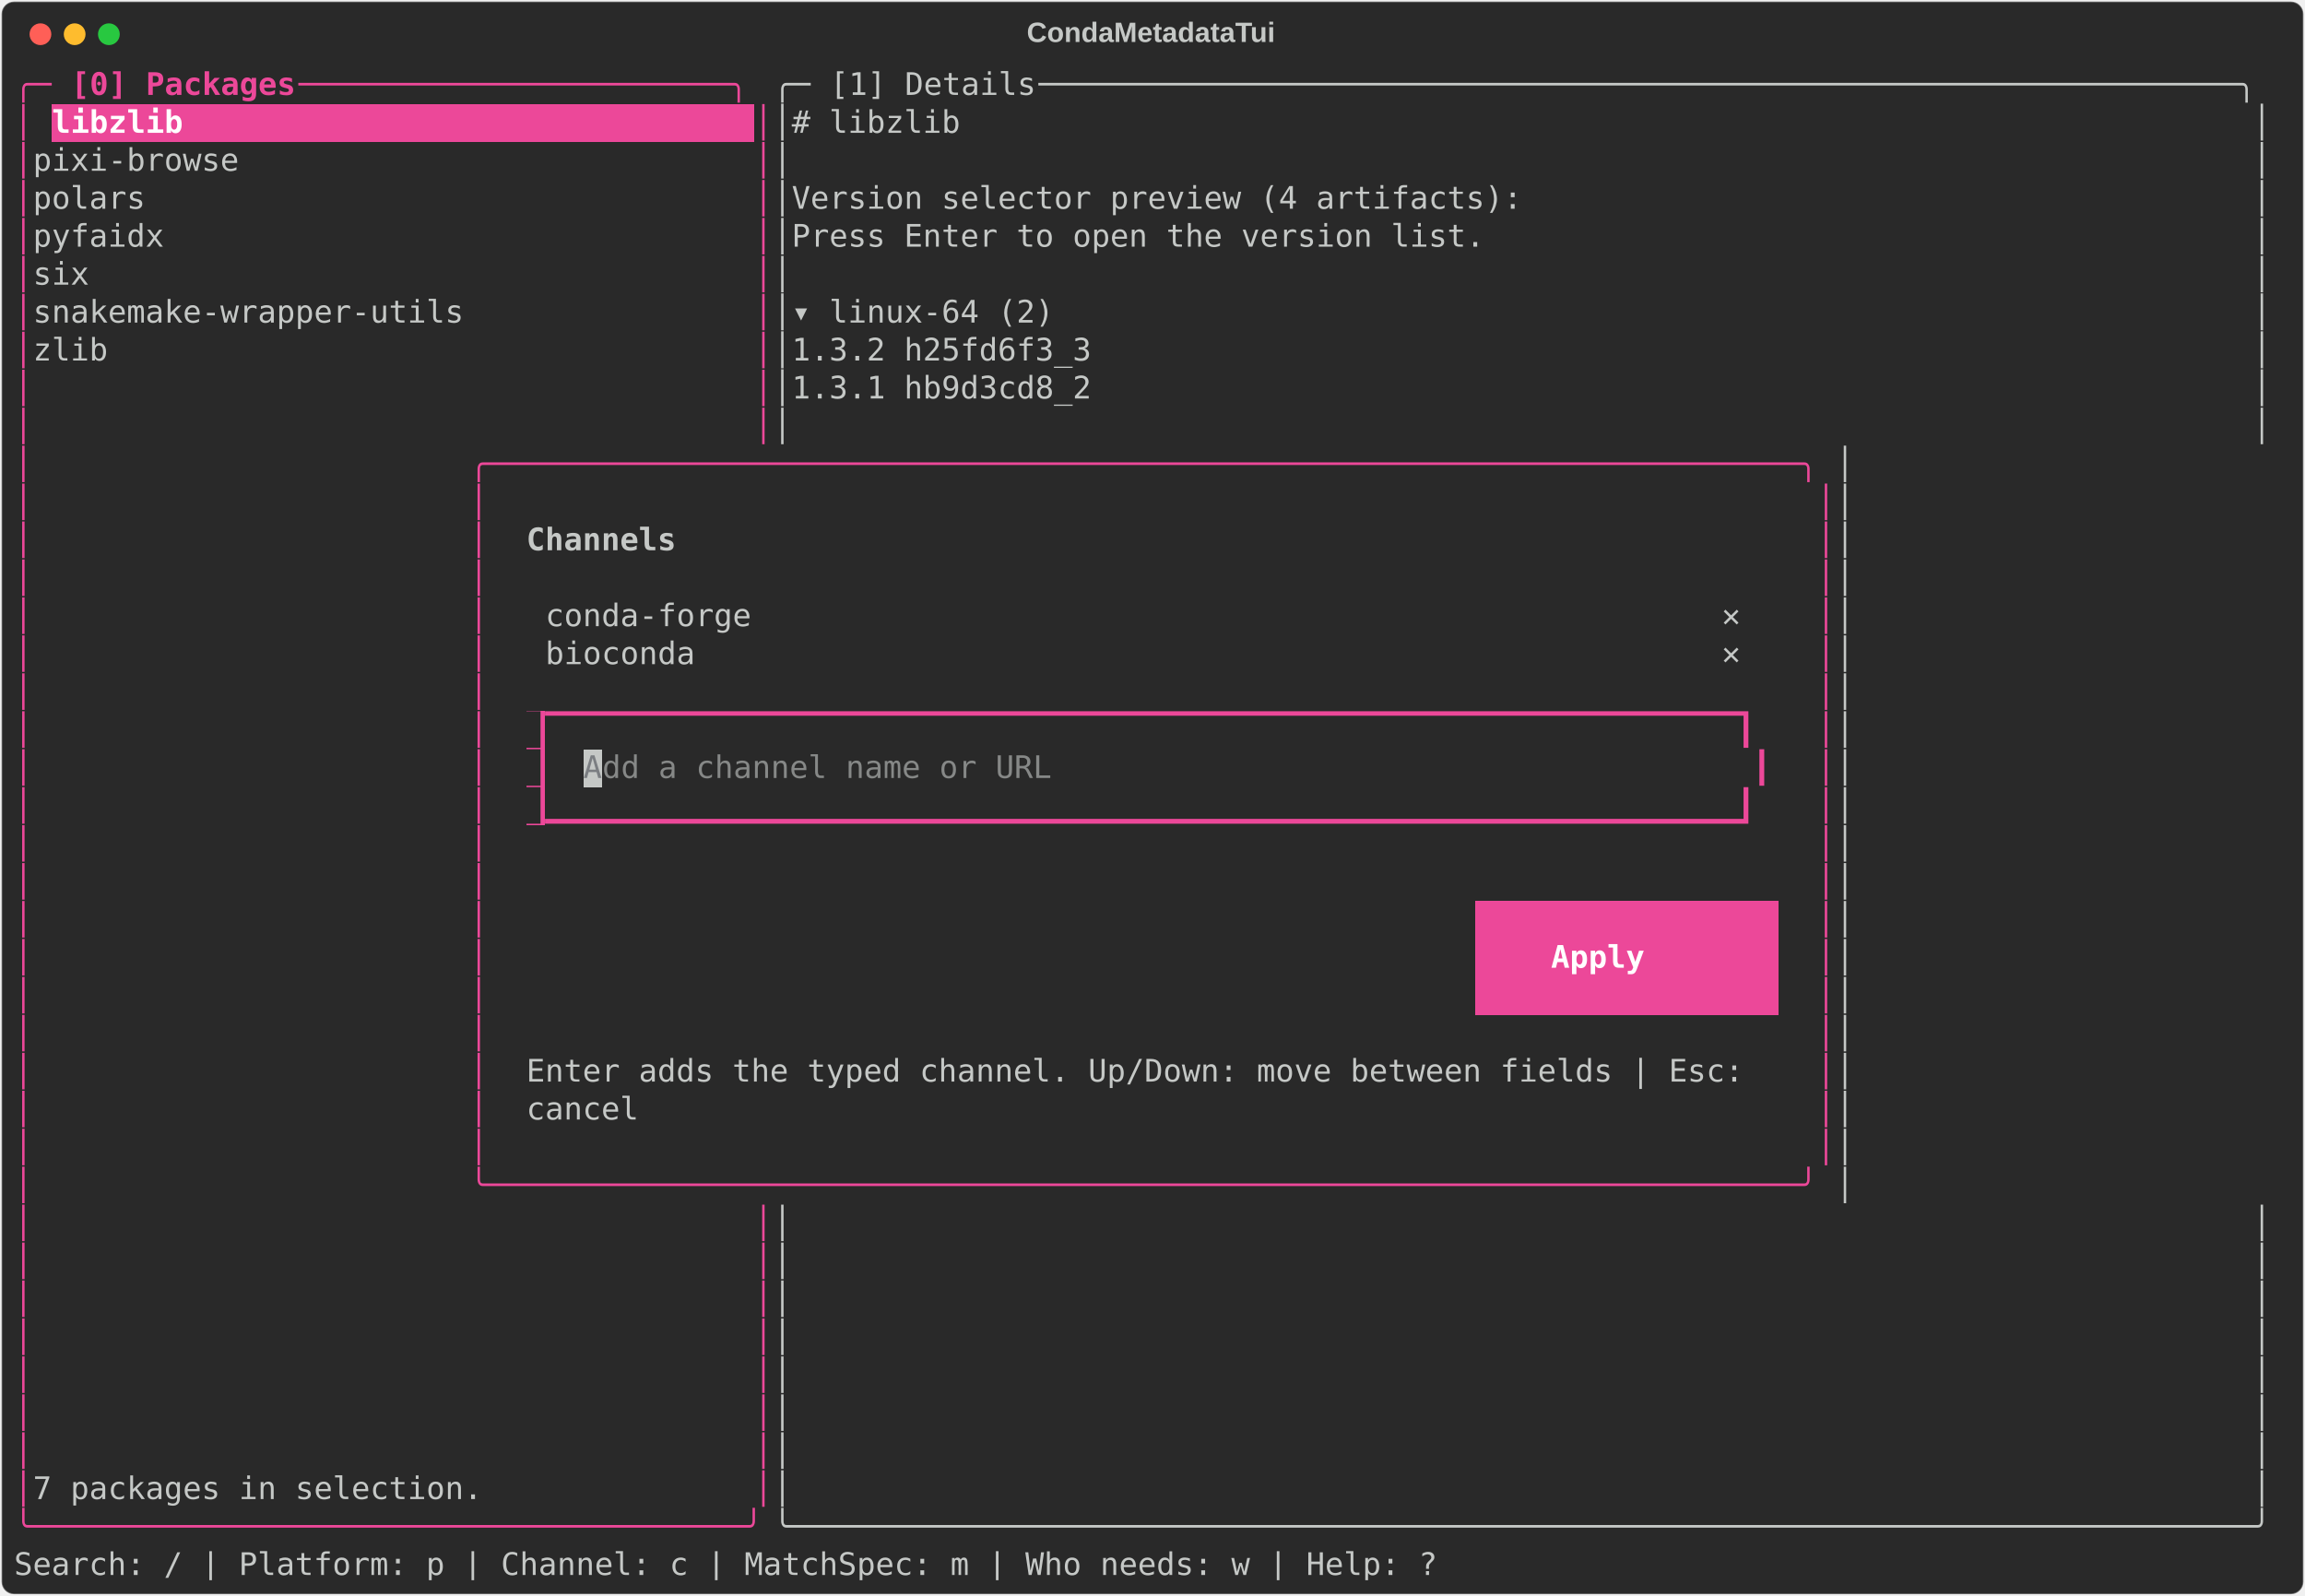
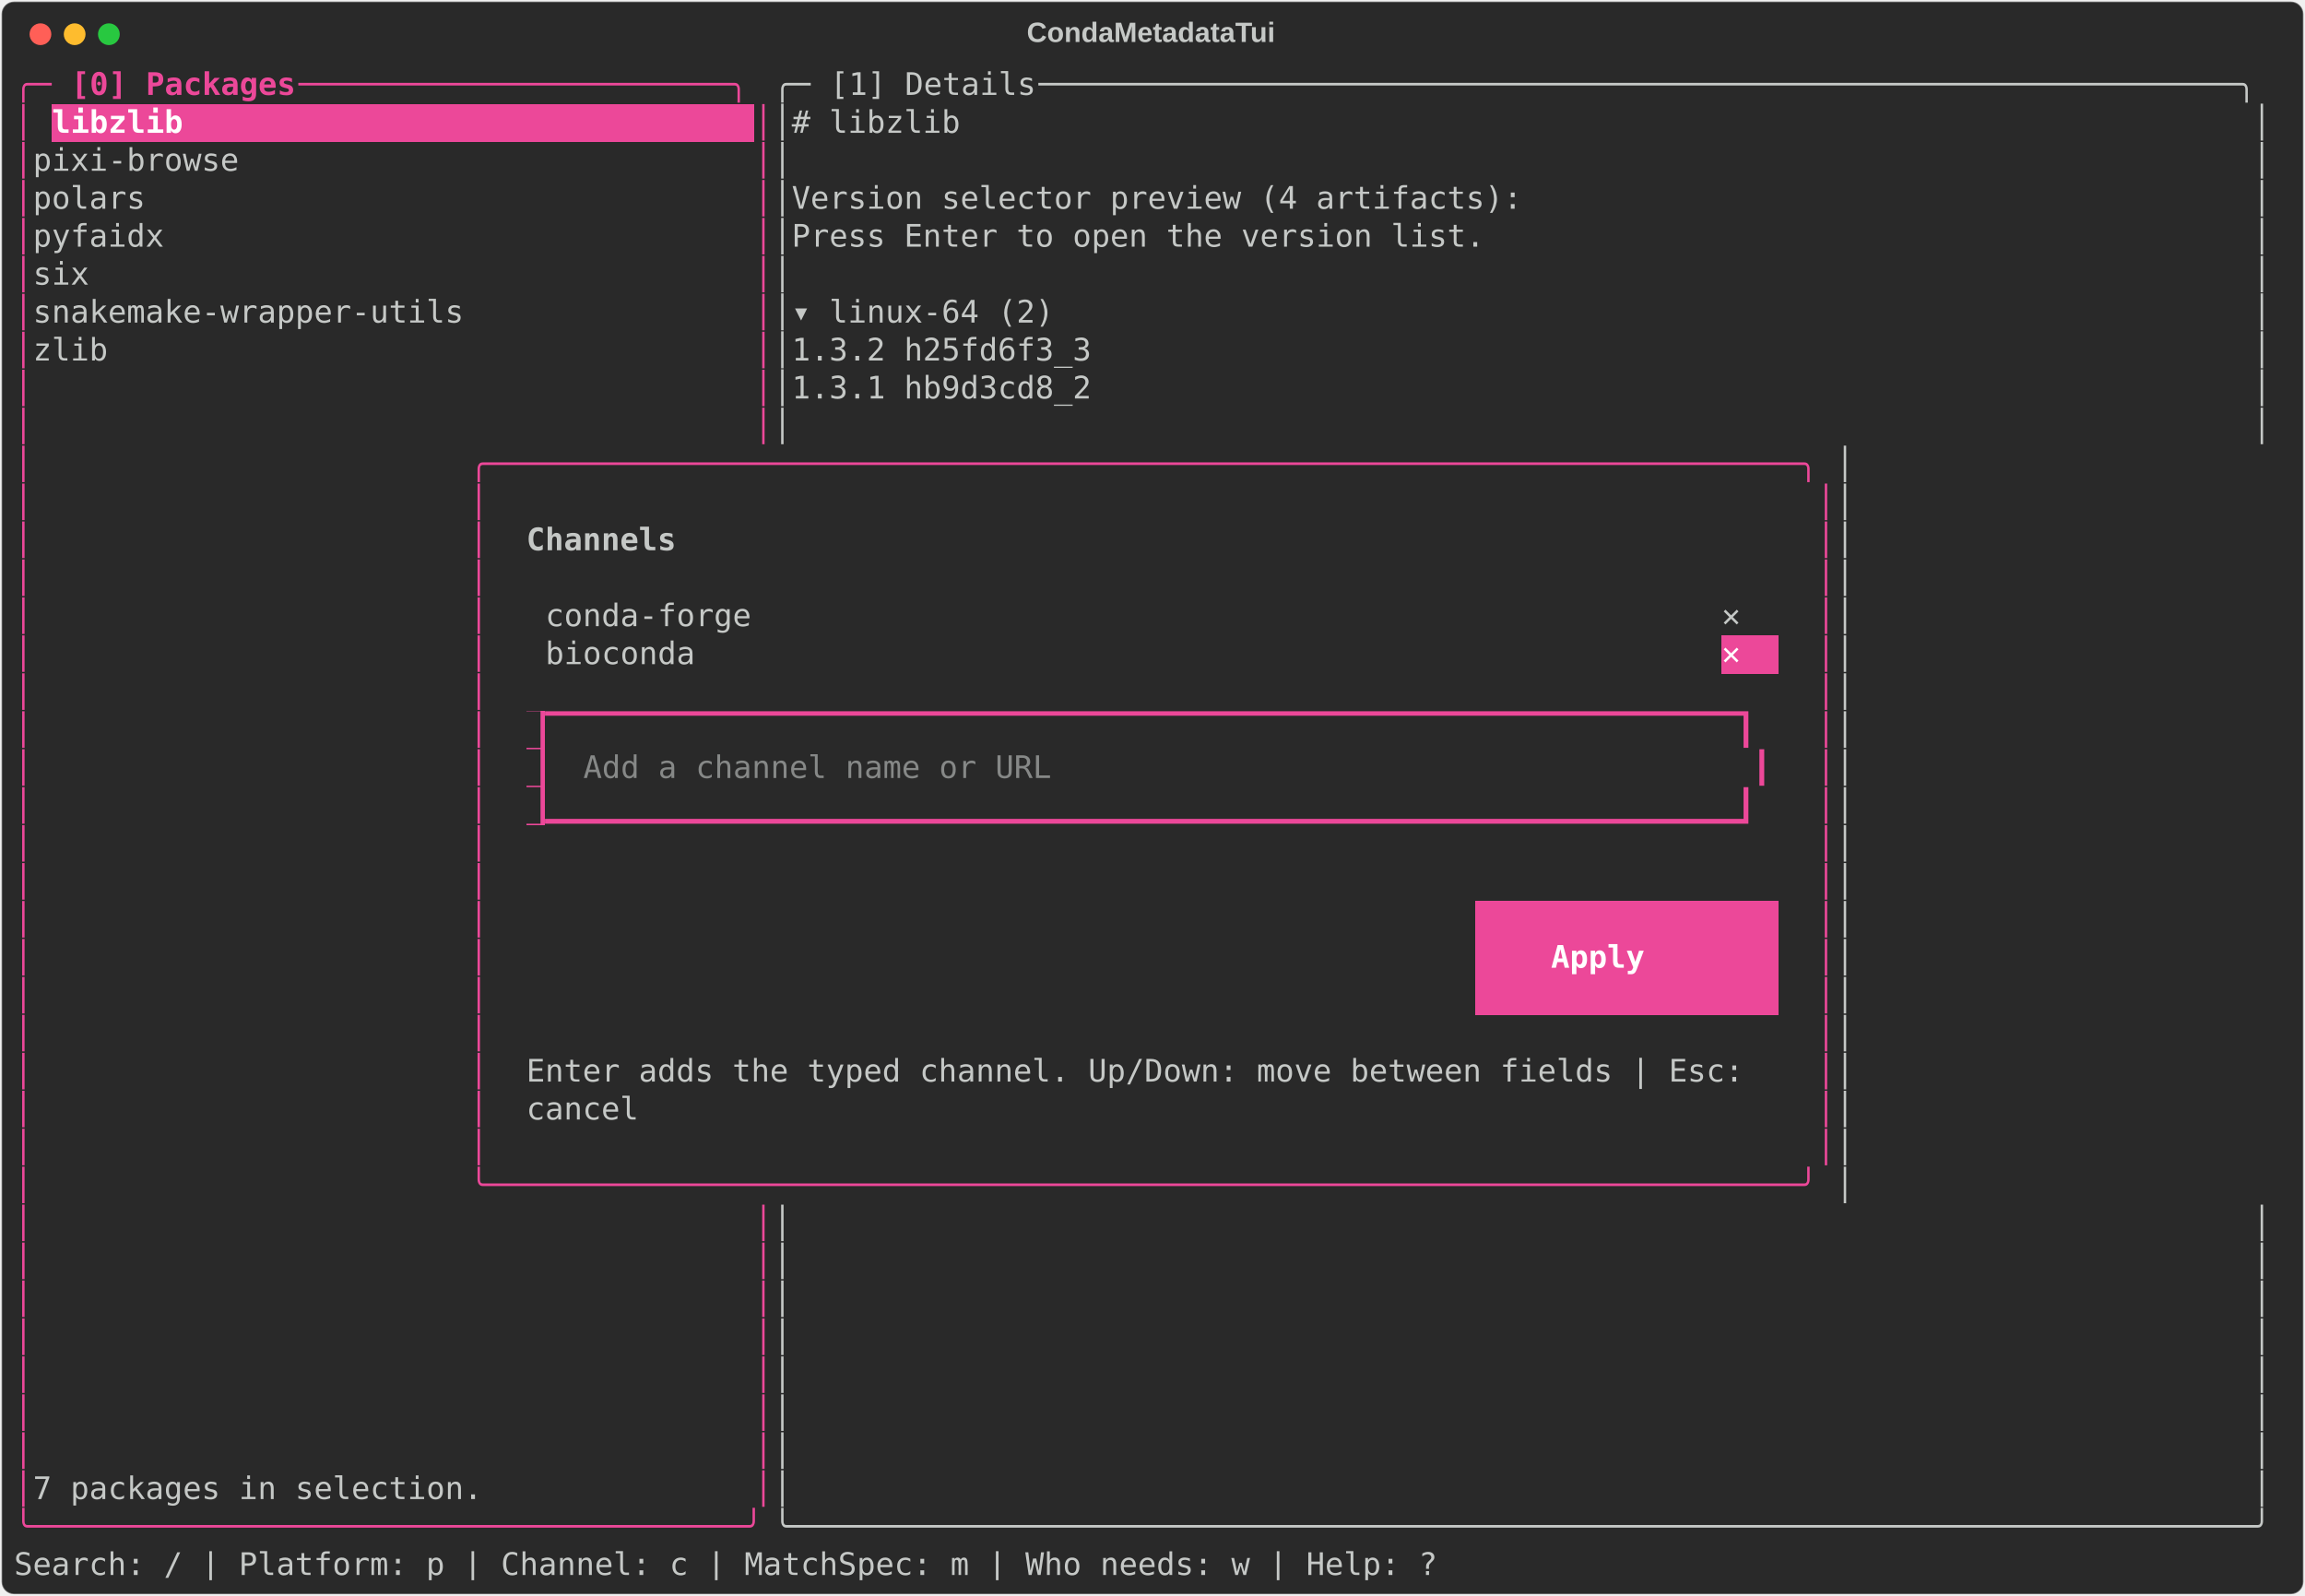
<svg xmlns="http://www.w3.org/2000/svg" class="rich-terminal" viewBox="0 0 1482 1026.0">
  <style>

    @font-face {
        font-family: "Fira Code";
        src: local("FiraCode-Regular"),
                url("https://cdnjs.cloudflare.com/ajax/libs/firacode/6.2.0/woff2/FiraCode-Regular.woff2") format("woff2"),
                url("https://cdnjs.cloudflare.com/ajax/libs/firacode/6.2.0/woff/FiraCode-Regular.woff") format("woff");
        font-style: normal;
        font-weight: 400;
    }
    @font-face {
        font-family: "Fira Code";
        src: local("FiraCode-Bold"),
                url("https://cdnjs.cloudflare.com/ajax/libs/firacode/6.2.0/woff2/FiraCode-Bold.woff2") format("woff2"),
                url("https://cdnjs.cloudflare.com/ajax/libs/firacode/6.2.0/woff/FiraCode-Bold.woff") format("woff");
        font-style: bold;
        font-weight: 700;
    }

    .terminal-matrix {
        font-family: Fira Code, monospace;
        font-size: 20px;
        line-height: 24.4px;
        font-variant-east-asian: full-width;
    }

    .terminal-title {
        font-size: 18px;
        font-weight: bold;
        font-family: arial;
    }

    .terminal-r1 { fill: #ec4899 }
.terminal-r2 { fill: #ec4899;font-weight: bold }
.terminal-r3 { fill: #c5c8c6 }
.terminal-r4 { fill: #ffffff;font-weight: bold }
.terminal-r5 { fill: #c5c8c6;font-weight: bold }
.terminal-r6 { fill: #292929 }
- .terminal-r7 { fill: #7b7e82 }
- .terminal-r8 { fill: #868887 }
- .terminal-r9 { fill: #cc555a }
+ .terminal-r7 { fill: #868887 }
+ .terminal-r8 { fill: #cc555a }
    </style>
  <defs>
    <clipPath id="terminal-clip-terminal">
      <rect x="0" y="0" width="1463.0" height="975.0" />
    </clipPath>
    <clipPath id="terminal-line-0">
      <rect x="0" y="1.5" width="1464" height="24.65" />
    </clipPath>
    <clipPath id="terminal-line-1">
      <rect x="0" y="25.9" width="1464" height="24.65" />
    </clipPath>
    <clipPath id="terminal-line-2">
      <rect x="0" y="50.3" width="1464" height="24.65" />
    </clipPath>
    <clipPath id="terminal-line-3">
      <rect x="0" y="74.7" width="1464" height="24.65" />
    </clipPath>
    <clipPath id="terminal-line-4">
      <rect x="0" y="99.1" width="1464" height="24.65" />
    </clipPath>
    <clipPath id="terminal-line-5">
      <rect x="0" y="123.5" width="1464" height="24.65" />
    </clipPath>
    <clipPath id="terminal-line-6">
      <rect x="0" y="147.9" width="1464" height="24.65" />
    </clipPath>
    <clipPath id="terminal-line-7">
      <rect x="0" y="172.3" width="1464" height="24.65" />
    </clipPath>
    <clipPath id="terminal-line-8">
      <rect x="0" y="196.7" width="1464" height="24.65" />
    </clipPath>
    <clipPath id="terminal-line-9">
      <rect x="0" y="221.1" width="1464" height="24.65" />
    </clipPath>
    <clipPath id="terminal-line-10">
      <rect x="0" y="245.5" width="1464" height="24.65" />
    </clipPath>
    <clipPath id="terminal-line-11">
      <rect x="0" y="269.9" width="1464" height="24.65" />
    </clipPath>
    <clipPath id="terminal-line-12">
      <rect x="0" y="294.3" width="1464" height="24.65" />
    </clipPath>
    <clipPath id="terminal-line-13">
      <rect x="0" y="318.7" width="1464" height="24.65" />
    </clipPath>
    <clipPath id="terminal-line-14">
      <rect x="0" y="343.1" width="1464" height="24.65" />
    </clipPath>
    <clipPath id="terminal-line-15">
      <rect x="0" y="367.5" width="1464" height="24.65" />
    </clipPath>
    <clipPath id="terminal-line-16">
      <rect x="0" y="391.9" width="1464" height="24.65" />
    </clipPath>
    <clipPath id="terminal-line-17">
      <rect x="0" y="416.3" width="1464" height="24.65" />
    </clipPath>
    <clipPath id="terminal-line-18">
      <rect x="0" y="440.7" width="1464" height="24.65" />
    </clipPath>
    <clipPath id="terminal-line-19">
      <rect x="0" y="465.1" width="1464" height="24.65" />
    </clipPath>
    <clipPath id="terminal-line-20">
      <rect x="0" y="489.5" width="1464" height="24.65" />
    </clipPath>
    <clipPath id="terminal-line-21">
      <rect x="0" y="513.9" width="1464" height="24.65" />
    </clipPath>
    <clipPath id="terminal-line-22">
      <rect x="0" y="538.3" width="1464" height="24.65" />
    </clipPath>
    <clipPath id="terminal-line-23">
      <rect x="0" y="562.7" width="1464" height="24.65" />
    </clipPath>
    <clipPath id="terminal-line-24">
      <rect x="0" y="587.1" width="1464" height="24.65" />
    </clipPath>
    <clipPath id="terminal-line-25">
      <rect x="0" y="611.5" width="1464" height="24.65" />
    </clipPath>
    <clipPath id="terminal-line-26">
      <rect x="0" y="635.9" width="1464" height="24.65" />
    </clipPath>
    <clipPath id="terminal-line-27">
      <rect x="0" y="660.3" width="1464" height="24.65" />
    </clipPath>
    <clipPath id="terminal-line-28">
      <rect x="0" y="684.7" width="1464" height="24.65" />
    </clipPath>
    <clipPath id="terminal-line-29">
      <rect x="0" y="709.1" width="1464" height="24.65" />
    </clipPath>
    <clipPath id="terminal-line-30">
      <rect x="0" y="733.5" width="1464" height="24.65" />
    </clipPath>
    <clipPath id="terminal-line-31">
      <rect x="0" y="757.9" width="1464" height="24.65" />
    </clipPath>
    <clipPath id="terminal-line-32">
      <rect x="0" y="782.3" width="1464" height="24.65" />
    </clipPath>
    <clipPath id="terminal-line-33">
      <rect x="0" y="806.7" width="1464" height="24.65" />
    </clipPath>
    <clipPath id="terminal-line-34">
      <rect x="0" y="831.1" width="1464" height="24.65" />
    </clipPath>
    <clipPath id="terminal-line-35">
      <rect x="0" y="855.5" width="1464" height="24.65" />
    </clipPath>
    <clipPath id="terminal-line-36">
      <rect x="0" y="879.9" width="1464" height="24.65" />
    </clipPath>
    <clipPath id="terminal-line-37">
      <rect x="0" y="904.3" width="1464" height="24.65" />
    </clipPath>
    <clipPath id="terminal-line-38">
      <rect x="0" y="928.7" width="1464" height="24.65" />
    </clipPath>
  </defs>
  <rect fill="#292929" stroke="rgba(255,255,255,0.35)" stroke-width="1" x="1" y="1" width="1480" height="1024" rx="8" />
  <text class="terminal-title" fill="#c5c8c6" text-anchor="middle" x="740" y="27">CondaMetadataTui</text>
  <g transform="translate(26,22)">
    <circle cx="0" cy="0" r="7" fill="#ff5f57" />
    <circle cx="22" cy="0" r="7" fill="#febc2e" />
    <circle cx="44" cy="0" r="7" fill="#28c840" />
  </g>
  <g transform="translate(9, 41)" clip-path="url(#terminal-clip-terminal)">
    <rect fill="#ec4899" x="24.4" y="25.9" width="451.4" height="24.65" shape-rendering="crispEdges" />
+     <rect fill="#ec4899" x="1098" y="367.5" width="36.6" height="24.65" shape-rendering="crispEdges" />
    <rect fill="#ec4899" x="329.4" y="416.3" width="12.2" height="24.65" shape-rendering="crispEdges" />
    <rect fill="#ec4899" x="329.4" y="440.7" width="12.2" height="24.65" shape-rendering="crispEdges" />
-     <rect fill="#c5c8c6" x="366" y="440.7" width="12.2" height="24.65" shape-rendering="crispEdges" />
    <rect fill="#ec4899" x="329.4" y="465.1" width="12.2" height="24.65" shape-rendering="crispEdges" />
    <rect fill="#ec4899" x="939.4" y="538.3" width="24.4" height="24.65" shape-rendering="crispEdges" />
    <rect fill="#ec4899" x="963.8" y="538.3" width="146.4" height="24.65" shape-rendering="crispEdges" />
    <rect fill="#ec4899" x="1110.2" y="538.3" width="24.4" height="24.65" shape-rendering="crispEdges" />
    <rect fill="#ec4899" x="939.4" y="562.7" width="48.8" height="24.65" shape-rendering="crispEdges" />
    <rect fill="#ec4899" x="988.2" y="562.7" width="85.4" height="24.65" shape-rendering="crispEdges" />
    <rect fill="#ec4899" x="1073.6" y="562.7" width="61" height="24.65" shape-rendering="crispEdges" />
    <rect fill="#ec4899" x="939.4" y="587.1" width="24.4" height="24.65" shape-rendering="crispEdges" />
    <rect fill="#ec4899" x="963.8" y="587.1" width="146.4" height="24.65" shape-rendering="crispEdges" />
    <rect fill="#ec4899" x="1110.2" y="587.1" width="24.4" height="24.65" shape-rendering="crispEdges" />
    <g class="terminal-matrix">
      <text class="terminal-r1" x="0" y="20" textLength="36.6" clip-path="url(#terminal-line-0)">╭─ </text>
      <text class="terminal-r2" x="36.6" y="20" textLength="146.4" clip-path="url(#terminal-line-0)">[0] Packages</text>
      <text class="terminal-r1" x="183" y="20" textLength="305" clip-path="url(#terminal-line-0)"> ───────────────────────╮</text>
      <text class="terminal-r3" x="488" y="20" textLength="36.6" clip-path="url(#terminal-line-0)">╭─ </text>
      <text class="terminal-r3" x="524.6" y="20" textLength="134.2" clip-path="url(#terminal-line-0)">[1] Details</text>
      <text class="terminal-r3" x="658.8" y="20" textLength="805.2" clip-path="url(#terminal-line-0)"> ────────────────────────────────────────────────────────────────╮</text>
      <text class="terminal-r3" x="1464" y="20" textLength="12.2" clip-path="url(#terminal-line-0)">
</text>
      <text class="terminal-r1" x="0" y="44.4" textLength="12.2" clip-path="url(#terminal-line-1)">│</text>
      <text class="terminal-r4" x="24.4" y="44.4" textLength="451.4" clip-path="url(#terminal-line-1)">libzlib                              </text>
      <text class="terminal-r1" x="475.8" y="44.4" textLength="12.2" clip-path="url(#terminal-line-1)">│</text>
      <text class="terminal-r3" x="488" y="44.4" textLength="976" clip-path="url(#terminal-line-1)">│# libzlib                                                                     │</text>
      <text class="terminal-r3" x="1464" y="44.4" textLength="12.2" clip-path="url(#terminal-line-1)">
</text>
      <text class="terminal-r1" x="0" y="68.8" textLength="12.2" clip-path="url(#terminal-line-2)">│</text>
      <text class="terminal-r3" x="12.2" y="68.8" textLength="463.6" clip-path="url(#terminal-line-2)"> pixi-browse                          </text>
      <text class="terminal-r1" x="475.8" y="68.8" textLength="12.2" clip-path="url(#terminal-line-2)">│</text>
      <text class="terminal-r3" x="488" y="68.8" textLength="976" clip-path="url(#terminal-line-2)">│                                                                              │</text>
      <text class="terminal-r3" x="1464" y="68.8" textLength="12.2" clip-path="url(#terminal-line-2)">
</text>
      <text class="terminal-r1" x="0" y="93.2" textLength="12.2" clip-path="url(#terminal-line-3)">│</text>
      <text class="terminal-r3" x="12.2" y="93.2" textLength="463.6" clip-path="url(#terminal-line-3)"> polars                               </text>
      <text class="terminal-r1" x="475.8" y="93.2" textLength="12.2" clip-path="url(#terminal-line-3)">│</text>
      <text class="terminal-r3" x="488" y="93.2" textLength="976" clip-path="url(#terminal-line-3)">│Version selector preview (4 artifacts):                                       │</text>
      <text class="terminal-r3" x="1464" y="93.2" textLength="12.2" clip-path="url(#terminal-line-3)">
</text>
      <text class="terminal-r1" x="0" y="117.6" textLength="12.2" clip-path="url(#terminal-line-4)">│</text>
      <text class="terminal-r3" x="12.2" y="117.6" textLength="463.6" clip-path="url(#terminal-line-4)"> pyfaidx                              </text>
      <text class="terminal-r1" x="475.8" y="117.6" textLength="12.2" clip-path="url(#terminal-line-4)">│</text>
      <text class="terminal-r3" x="488" y="117.6" textLength="976" clip-path="url(#terminal-line-4)">│Press Enter to open the version list.                                         │</text>
      <text class="terminal-r3" x="1464" y="117.6" textLength="12.2" clip-path="url(#terminal-line-4)">
</text>
      <text class="terminal-r1" x="0" y="142" textLength="12.2" clip-path="url(#terminal-line-5)">│</text>
      <text class="terminal-r3" x="12.2" y="142" textLength="463.6" clip-path="url(#terminal-line-5)"> six                                  </text>
      <text class="terminal-r1" x="475.8" y="142" textLength="12.2" clip-path="url(#terminal-line-5)">│</text>
      <text class="terminal-r3" x="488" y="142" textLength="976" clip-path="url(#terminal-line-5)">│                                                                              │</text>
      <text class="terminal-r3" x="1464" y="142" textLength="12.2" clip-path="url(#terminal-line-5)">
</text>
      <text class="terminal-r1" x="0" y="166.4" textLength="12.2" clip-path="url(#terminal-line-6)">│</text>
      <text class="terminal-r3" x="12.2" y="166.4" textLength="463.6" clip-path="url(#terminal-line-6)"> snakemake-wrapper-utils              </text>
      <text class="terminal-r1" x="475.8" y="166.4" textLength="12.2" clip-path="url(#terminal-line-6)">│</text>
      <text class="terminal-r3" x="488" y="166.4" textLength="976" clip-path="url(#terminal-line-6)">│▾ linux-64 (2)                                                                │</text>
      <text class="terminal-r3" x="1464" y="166.4" textLength="12.2" clip-path="url(#terminal-line-6)">
</text>
      <text class="terminal-r1" x="0" y="190.8" textLength="12.2" clip-path="url(#terminal-line-7)">│</text>
      <text class="terminal-r3" x="12.2" y="190.8" textLength="463.6" clip-path="url(#terminal-line-7)"> zlib                                 </text>
      <text class="terminal-r1" x="475.8" y="190.8" textLength="12.2" clip-path="url(#terminal-line-7)">│</text>
      <text class="terminal-r3" x="488" y="190.8" textLength="976" clip-path="url(#terminal-line-7)">│1.3.2 h25fd6f3_3                                                              │</text>
      <text class="terminal-r3" x="1464" y="190.8" textLength="12.2" clip-path="url(#terminal-line-7)">
</text>
      <text class="terminal-r1" x="0" y="215.2" textLength="12.2" clip-path="url(#terminal-line-8)">│</text>
      <text class="terminal-r1" x="475.8" y="215.2" textLength="12.2" clip-path="url(#terminal-line-8)">│</text>
      <text class="terminal-r3" x="488" y="215.2" textLength="976" clip-path="url(#terminal-line-8)">│1.3.1 hb9d3cd8_2                                                              │</text>
      <text class="terminal-r3" x="1464" y="215.2" textLength="12.2" clip-path="url(#terminal-line-8)">
</text>
      <text class="terminal-r1" x="0" y="239.6" textLength="12.2" clip-path="url(#terminal-line-9)">│</text>
      <text class="terminal-r1" x="475.8" y="239.6" textLength="12.2" clip-path="url(#terminal-line-9)">│</text>
      <text class="terminal-r3" x="488" y="239.6" textLength="976" clip-path="url(#terminal-line-9)">│                                                                              │</text>
      <text class="terminal-r3" x="1464" y="239.6" textLength="12.2" clip-path="url(#terminal-line-9)">
</text>
      <text class="terminal-r1" x="0" y="264" textLength="12.2" clip-path="url(#terminal-line-10)">│</text>
      <text class="terminal-r1" x="292.8" y="264" textLength="878.4" clip-path="url(#terminal-line-10)">╭──────────────────────────────────────────────────────────────────────╮</text>
      <text class="terminal-r3" x="1171.2" y="264" textLength="292.8" clip-path="url(#terminal-line-10)">                       │</text>
      <text class="terminal-r3" x="1464" y="264" textLength="12.2" clip-path="url(#terminal-line-10)">
</text>
      <text class="terminal-r1" x="0" y="288.4" textLength="12.2" clip-path="url(#terminal-line-11)">│</text>
      <text class="terminal-r1" x="292.8" y="288.4" textLength="12.2" clip-path="url(#terminal-line-11)">│</text>
      <text class="terminal-r1" x="1159" y="288.4" textLength="12.2" clip-path="url(#terminal-line-11)">│</text>
      <text class="terminal-r3" x="1171.2" y="288.4" textLength="292.8" clip-path="url(#terminal-line-11)">                       │</text>
      <text class="terminal-r3" x="1464" y="288.4" textLength="12.2" clip-path="url(#terminal-line-11)">
</text>
      <text class="terminal-r1" x="0" y="312.8" textLength="12.2" clip-path="url(#terminal-line-12)">│</text>
      <text class="terminal-r1" x="292.8" y="312.8" textLength="12.2" clip-path="url(#terminal-line-12)">│</text>
      <text class="terminal-r5" x="329.4" y="312.8" textLength="97.6" clip-path="url(#terminal-line-12)">Channels</text>
      <text class="terminal-r1" x="1159" y="312.8" textLength="12.2" clip-path="url(#terminal-line-12)">│</text>
      <text class="terminal-r3" x="1171.2" y="312.8" textLength="292.8" clip-path="url(#terminal-line-12)">                       │</text>
      <text class="terminal-r3" x="1464" y="312.8" textLength="12.2" clip-path="url(#terminal-line-12)">
</text>
      <text class="terminal-r1" x="0" y="337.2" textLength="12.2" clip-path="url(#terminal-line-13)">│</text>
      <text class="terminal-r1" x="292.8" y="337.2" textLength="12.2" clip-path="url(#terminal-line-13)">│</text>
      <text class="terminal-r1" x="1159" y="337.2" textLength="12.2" clip-path="url(#terminal-line-13)">│</text>
      <text class="terminal-r3" x="1171.2" y="337.2" textLength="292.8" clip-path="url(#terminal-line-13)">                       │</text>
      <text class="terminal-r3" x="1464" y="337.2" textLength="12.2" clip-path="url(#terminal-line-13)">
</text>
      <text class="terminal-r1" x="0" y="361.6" textLength="12.2" clip-path="url(#terminal-line-14)">│</text>
      <text class="terminal-r1" x="292.8" y="361.6" textLength="12.2" clip-path="url(#terminal-line-14)">│</text>
      <text class="terminal-r3" x="341.6" y="361.6" textLength="134.2" clip-path="url(#terminal-line-14)">conda-forge</text>
      <text class="terminal-r5" x="1098" y="361.6" textLength="36.6" clip-path="url(#terminal-line-14)"> ✕ </text>
      <text class="terminal-r1" x="1159" y="361.6" textLength="12.2" clip-path="url(#terminal-line-14)">│</text>
      <text class="terminal-r3" x="1171.2" y="361.6" textLength="292.8" clip-path="url(#terminal-line-14)">                       │</text>
      <text class="terminal-r3" x="1464" y="361.6" textLength="12.2" clip-path="url(#terminal-line-14)">
</text>
      <text class="terminal-r1" x="0" y="386" textLength="12.2" clip-path="url(#terminal-line-15)">│</text>
      <text class="terminal-r1" x="292.8" y="386" textLength="12.2" clip-path="url(#terminal-line-15)">│</text>
      <text class="terminal-r3" x="341.6" y="386" textLength="97.6" clip-path="url(#terminal-line-15)">bioconda</text>
-       <text class="terminal-r5" x="1098" y="386" textLength="36.6" clip-path="url(#terminal-line-15)"> ✕ </text>
+       <text class="terminal-r4" x="1098" y="386" textLength="36.6" clip-path="url(#terminal-line-15)"> ✕ </text>
      <text class="terminal-r1" x="1159" y="386" textLength="12.2" clip-path="url(#terminal-line-15)">│</text>
      <text class="terminal-r3" x="1171.2" y="386" textLength="292.8" clip-path="url(#terminal-line-15)">                       │</text>
      <text class="terminal-r3" x="1464" y="386" textLength="12.2" clip-path="url(#terminal-line-15)">
</text>
      <text class="terminal-r1" x="0" y="410.4" textLength="12.2" clip-path="url(#terminal-line-16)">│</text>
      <text class="terminal-r1" x="292.8" y="410.4" textLength="12.2" clip-path="url(#terminal-line-16)">│</text>
      <text class="terminal-r1" x="1159" y="410.4" textLength="12.2" clip-path="url(#terminal-line-16)">│</text>
      <text class="terminal-r3" x="1171.2" y="410.4" textLength="292.8" clip-path="url(#terminal-line-16)">                       │</text>
      <text class="terminal-r3" x="1464" y="410.4" textLength="12.2" clip-path="url(#terminal-line-16)">
</text>
      <text class="terminal-r1" x="0" y="434.8" textLength="12.2" clip-path="url(#terminal-line-17)">│</text>
      <text class="terminal-r1" x="292.8" y="434.8" textLength="12.2" clip-path="url(#terminal-line-17)">│</text>
      <text class="terminal-r6" x="329.4" y="434.8" textLength="12.2" clip-path="url(#terminal-line-17)">▊</text>
      <text class="terminal-r1" x="341.6" y="434.8" textLength="793" clip-path="url(#terminal-line-17)">▔▔▔▔▔▔▔▔▔▔▔▔▔▔▔▔▔▔▔▔▔▔▔▔▔▔▔▔▔▔▔▔▔▔▔▔▔▔▔▔▔▔▔▔▔▔▔▔▔▔▔▔▔▔▔▔▔▔▔▔▔▔▔▔▎</text>
      <text class="terminal-r1" x="1159" y="434.8" textLength="12.2" clip-path="url(#terminal-line-17)">│</text>
      <text class="terminal-r3" x="1171.2" y="434.8" textLength="292.8" clip-path="url(#terminal-line-17)">                       │</text>
      <text class="terminal-r3" x="1464" y="434.8" textLength="12.2" clip-path="url(#terminal-line-17)">
</text>
      <text class="terminal-r1" x="0" y="459.2" textLength="12.2" clip-path="url(#terminal-line-18)">│</text>
      <text class="terminal-r1" x="292.8" y="459.2" textLength="12.2" clip-path="url(#terminal-line-18)">│</text>
      <text class="terminal-r6" x="329.4" y="459.2" textLength="12.2" clip-path="url(#terminal-line-18)">▊</text>
-       <text class="terminal-r7" x="366" y="459.2" textLength="12.2" clip-path="url(#terminal-line-18)">A</text>
-       <text class="terminal-r8" x="378.2" y="459.2" textLength="292.8" clip-path="url(#terminal-line-18)">dd a channel name or URL</text>
+       <text class="terminal-r7" x="366" y="459.2" textLength="305" clip-path="url(#terminal-line-18)">Add a channel name or URL</text>
      <text class="terminal-r1" x="1122.4" y="459.2" textLength="12.2" clip-path="url(#terminal-line-18)">▎</text>
      <text class="terminal-r1" x="1159" y="459.2" textLength="12.2" clip-path="url(#terminal-line-18)">│</text>
      <text class="terminal-r3" x="1171.2" y="459.2" textLength="292.8" clip-path="url(#terminal-line-18)">                       │</text>
      <text class="terminal-r3" x="1464" y="459.2" textLength="12.2" clip-path="url(#terminal-line-18)">
</text>
      <text class="terminal-r1" x="0" y="483.6" textLength="12.2" clip-path="url(#terminal-line-19)">│</text>
      <text class="terminal-r1" x="292.8" y="483.6" textLength="12.2" clip-path="url(#terminal-line-19)">│</text>
      <text class="terminal-r6" x="329.4" y="483.6" textLength="12.2" clip-path="url(#terminal-line-19)">▊</text>
      <text class="terminal-r1" x="341.6" y="483.6" textLength="793" clip-path="url(#terminal-line-19)">▁▁▁▁▁▁▁▁▁▁▁▁▁▁▁▁▁▁▁▁▁▁▁▁▁▁▁▁▁▁▁▁▁▁▁▁▁▁▁▁▁▁▁▁▁▁▁▁▁▁▁▁▁▁▁▁▁▁▁▁▁▁▁▁▎</text>
      <text class="terminal-r1" x="1159" y="483.6" textLength="12.2" clip-path="url(#terminal-line-19)">│</text>
      <text class="terminal-r3" x="1171.2" y="483.6" textLength="292.8" clip-path="url(#terminal-line-19)">                       │</text>
      <text class="terminal-r3" x="1464" y="483.6" textLength="12.2" clip-path="url(#terminal-line-19)">
</text>
      <text class="terminal-r1" x="0" y="508" textLength="12.2" clip-path="url(#terminal-line-20)">│</text>
      <text class="terminal-r1" x="292.8" y="508" textLength="12.2" clip-path="url(#terminal-line-20)">│</text>
      <text class="terminal-r1" x="1159" y="508" textLength="12.2" clip-path="url(#terminal-line-20)">│</text>
      <text class="terminal-r3" x="1171.2" y="508" textLength="292.8" clip-path="url(#terminal-line-20)">                       │</text>
      <text class="terminal-r3" x="1464" y="508" textLength="12.2" clip-path="url(#terminal-line-20)">
</text>
      <text class="terminal-r1" x="0" y="532.4" textLength="12.2" clip-path="url(#terminal-line-21)">│</text>
      <text class="terminal-r1" x="292.8" y="532.4" textLength="12.2" clip-path="url(#terminal-line-21)">│</text>
      <text class="terminal-r1" x="1159" y="532.4" textLength="12.2" clip-path="url(#terminal-line-21)">│</text>
      <text class="terminal-r3" x="1171.2" y="532.4" textLength="292.8" clip-path="url(#terminal-line-21)">                       │</text>
      <text class="terminal-r3" x="1464" y="532.4" textLength="12.2" clip-path="url(#terminal-line-21)">
</text>
      <text class="terminal-r1" x="0" y="556.8" textLength="12.2" clip-path="url(#terminal-line-22)">│</text>
      <text class="terminal-r1" x="292.8" y="556.8" textLength="12.2" clip-path="url(#terminal-line-22)">│</text>
      <text class="terminal-r1" x="1159" y="556.8" textLength="12.2" clip-path="url(#terminal-line-22)">│</text>
      <text class="terminal-r3" x="1171.2" y="556.8" textLength="292.8" clip-path="url(#terminal-line-22)">                       │</text>
      <text class="terminal-r3" x="1464" y="556.8" textLength="12.2" clip-path="url(#terminal-line-22)">
</text>
      <text class="terminal-r1" x="0" y="581.2" textLength="12.2" clip-path="url(#terminal-line-23)">│</text>
      <text class="terminal-r1" x="292.8" y="581.2" textLength="12.2" clip-path="url(#terminal-line-23)">│</text>
      <text class="terminal-r4" x="988.2" y="581.2" textLength="85.4" clip-path="url(#terminal-line-23)"> Apply </text>
      <text class="terminal-r1" x="1159" y="581.2" textLength="12.2" clip-path="url(#terminal-line-23)">│</text>
      <text class="terminal-r3" x="1171.2" y="581.2" textLength="292.8" clip-path="url(#terminal-line-23)">                       │</text>
      <text class="terminal-r3" x="1464" y="581.2" textLength="12.2" clip-path="url(#terminal-line-23)">
</text>
      <text class="terminal-r1" x="0" y="605.6" textLength="12.2" clip-path="url(#terminal-line-24)">│</text>
      <text class="terminal-r1" x="292.8" y="605.6" textLength="12.2" clip-path="url(#terminal-line-24)">│</text>
      <text class="terminal-r1" x="1159" y="605.6" textLength="12.2" clip-path="url(#terminal-line-24)">│</text>
      <text class="terminal-r3" x="1171.2" y="605.6" textLength="292.8" clip-path="url(#terminal-line-24)">                       │</text>
      <text class="terminal-r3" x="1464" y="605.6" textLength="12.2" clip-path="url(#terminal-line-24)">
</text>
      <text class="terminal-r1" x="0" y="630" textLength="12.2" clip-path="url(#terminal-line-25)">│</text>
      <text class="terminal-r1" x="292.8" y="630" textLength="12.2" clip-path="url(#terminal-line-25)">│</text>
      <text class="terminal-r1" x="1159" y="630" textLength="12.2" clip-path="url(#terminal-line-25)">│</text>
      <text class="terminal-r3" x="1171.2" y="630" textLength="292.8" clip-path="url(#terminal-line-25)">                       │</text>
      <text class="terminal-r3" x="1464" y="630" textLength="12.2" clip-path="url(#terminal-line-25)">
</text>
      <text class="terminal-r1" x="0" y="654.4" textLength="12.2" clip-path="url(#terminal-line-26)">│</text>
      <text class="terminal-r1" x="292.8" y="654.4" textLength="12.2" clip-path="url(#terminal-line-26)">│</text>
      <text class="terminal-r3" x="329.4" y="654.4" textLength="793" clip-path="url(#terminal-line-26)">Enter adds the typed channel. Up/Down: move between fields | Esc:</text>
      <text class="terminal-r1" x="1159" y="654.4" textLength="12.2" clip-path="url(#terminal-line-26)">│</text>
      <text class="terminal-r3" x="1171.2" y="654.4" textLength="292.8" clip-path="url(#terminal-line-26)">                       │</text>
      <text class="terminal-r3" x="1464" y="654.4" textLength="12.2" clip-path="url(#terminal-line-26)">
</text>
      <text class="terminal-r1" x="0" y="678.8" textLength="12.2" clip-path="url(#terminal-line-27)">│</text>
      <text class="terminal-r1" x="292.8" y="678.8" textLength="12.2" clip-path="url(#terminal-line-27)">│</text>
      <text class="terminal-r3" x="329.4" y="678.8" textLength="73.2" clip-path="url(#terminal-line-27)">cancel</text>
      <text class="terminal-r1" x="1159" y="678.8" textLength="12.2" clip-path="url(#terminal-line-27)">│</text>
      <text class="terminal-r3" x="1171.2" y="678.8" textLength="292.8" clip-path="url(#terminal-line-27)">                       │</text>
      <text class="terminal-r3" x="1464" y="678.8" textLength="12.2" clip-path="url(#terminal-line-27)">
</text>
      <text class="terminal-r1" x="0" y="703.2" textLength="12.2" clip-path="url(#terminal-line-28)">│</text>
      <text class="terminal-r1" x="292.8" y="703.2" textLength="12.2" clip-path="url(#terminal-line-28)">│</text>
      <text class="terminal-r1" x="1159" y="703.2" textLength="12.2" clip-path="url(#terminal-line-28)">│</text>
      <text class="terminal-r3" x="1171.2" y="703.2" textLength="292.8" clip-path="url(#terminal-line-28)">                       │</text>
      <text class="terminal-r3" x="1464" y="703.2" textLength="12.2" clip-path="url(#terminal-line-28)">
</text>
      <text class="terminal-r1" x="0" y="727.6" textLength="12.2" clip-path="url(#terminal-line-29)">│</text>
      <text class="terminal-r1" x="292.8" y="727.6" textLength="878.4" clip-path="url(#terminal-line-29)">╰──────────────────────────────────────────────────────────────────────╯</text>
      <text class="terminal-r3" x="1171.2" y="727.6" textLength="292.8" clip-path="url(#terminal-line-29)">                       │</text>
      <text class="terminal-r3" x="1464" y="727.6" textLength="12.2" clip-path="url(#terminal-line-29)">
</text>
      <text class="terminal-r1" x="0" y="752" textLength="12.2" clip-path="url(#terminal-line-30)">│</text>
      <text class="terminal-r1" x="475.8" y="752" textLength="12.2" clip-path="url(#terminal-line-30)">│</text>
      <text class="terminal-r3" x="488" y="752" textLength="976" clip-path="url(#terminal-line-30)">│                                                                              │</text>
      <text class="terminal-r3" x="1464" y="752" textLength="12.2" clip-path="url(#terminal-line-30)">
</text>
      <text class="terminal-r1" x="0" y="776.4" textLength="12.2" clip-path="url(#terminal-line-31)">│</text>
      <text class="terminal-r1" x="475.8" y="776.4" textLength="12.2" clip-path="url(#terminal-line-31)">│</text>
      <text class="terminal-r3" x="488" y="776.4" textLength="976" clip-path="url(#terminal-line-31)">│                                                                              │</text>
      <text class="terminal-r3" x="1464" y="776.4" textLength="12.2" clip-path="url(#terminal-line-31)">
</text>
      <text class="terminal-r1" x="0" y="800.8" textLength="12.2" clip-path="url(#terminal-line-32)">│</text>
      <text class="terminal-r1" x="475.8" y="800.8" textLength="12.2" clip-path="url(#terminal-line-32)">│</text>
      <text class="terminal-r3" x="488" y="800.8" textLength="976" clip-path="url(#terminal-line-32)">│                                                                              │</text>
      <text class="terminal-r3" x="1464" y="800.8" textLength="12.2" clip-path="url(#terminal-line-32)">
</text>
      <text class="terminal-r1" x="0" y="825.2" textLength="12.2" clip-path="url(#terminal-line-33)">│</text>
      <text class="terminal-r1" x="475.8" y="825.2" textLength="12.2" clip-path="url(#terminal-line-33)">│</text>
      <text class="terminal-r3" x="488" y="825.2" textLength="976" clip-path="url(#terminal-line-33)">│                                                                              │</text>
      <text class="terminal-r3" x="1464" y="825.2" textLength="12.2" clip-path="url(#terminal-line-33)">
</text>
      <text class="terminal-r1" x="0" y="849.6" textLength="12.2" clip-path="url(#terminal-line-34)">│</text>
      <text class="terminal-r1" x="475.8" y="849.6" textLength="12.2" clip-path="url(#terminal-line-34)">│</text>
      <text class="terminal-r3" x="488" y="849.6" textLength="976" clip-path="url(#terminal-line-34)">│                                                                              │</text>
      <text class="terminal-r3" x="1464" y="849.6" textLength="12.2" clip-path="url(#terminal-line-34)">
</text>
      <text class="terminal-r1" x="0" y="874" textLength="12.2" clip-path="url(#terminal-line-35)">│</text>
      <text class="terminal-r1" x="475.8" y="874" textLength="12.2" clip-path="url(#terminal-line-35)">│</text>
      <text class="terminal-r3" x="488" y="874" textLength="976" clip-path="url(#terminal-line-35)">│                                                                              │</text>
      <text class="terminal-r3" x="1464" y="874" textLength="12.2" clip-path="url(#terminal-line-35)">
</text>
      <text class="terminal-r1" x="0" y="898.4" textLength="12.2" clip-path="url(#terminal-line-36)">│</text>
      <text class="terminal-r1" x="475.8" y="898.4" textLength="12.2" clip-path="url(#terminal-line-36)">│</text>
      <text class="terminal-r3" x="488" y="898.4" textLength="976" clip-path="url(#terminal-line-36)">│                                                                              │</text>
      <text class="terminal-r3" x="1464" y="898.4" textLength="12.2" clip-path="url(#terminal-line-36)">
</text>
      <text class="terminal-r1" x="0" y="922.8" textLength="12.2" clip-path="url(#terminal-line-37)">│</text>
      <text class="terminal-r3" x="12.2" y="922.8" textLength="463.6" clip-path="url(#terminal-line-37)">7 packages in selection.              </text>
      <text class="terminal-r1" x="475.8" y="922.8" textLength="12.2" clip-path="url(#terminal-line-37)">│</text>
      <text class="terminal-r3" x="488" y="922.8" textLength="976" clip-path="url(#terminal-line-37)">│                                                                              │</text>
      <text class="terminal-r3" x="1464" y="922.8" textLength="12.2" clip-path="url(#terminal-line-37)">
</text>
      <text class="terminal-r1" x="0" y="947.2" textLength="488" clip-path="url(#terminal-line-38)">╰──────────────────────────────────────╯</text>
      <text class="terminal-r3" x="488" y="947.2" textLength="976" clip-path="url(#terminal-line-38)">╰──────────────────────────────────────────────────────────────────────────────╯</text>
      <text class="terminal-r3" x="1464" y="947.2" textLength="12.2" clip-path="url(#terminal-line-38)">
</text>
      <text class="terminal-r3" x="0" y="971.6" textLength="1464" clip-path="url(#terminal-line-39)">Search: / | Platform: p | Channel: c | MatchSpec: m | Who needs: w | Help: ?                                            </text>
    </g>
  </g>
</svg>
